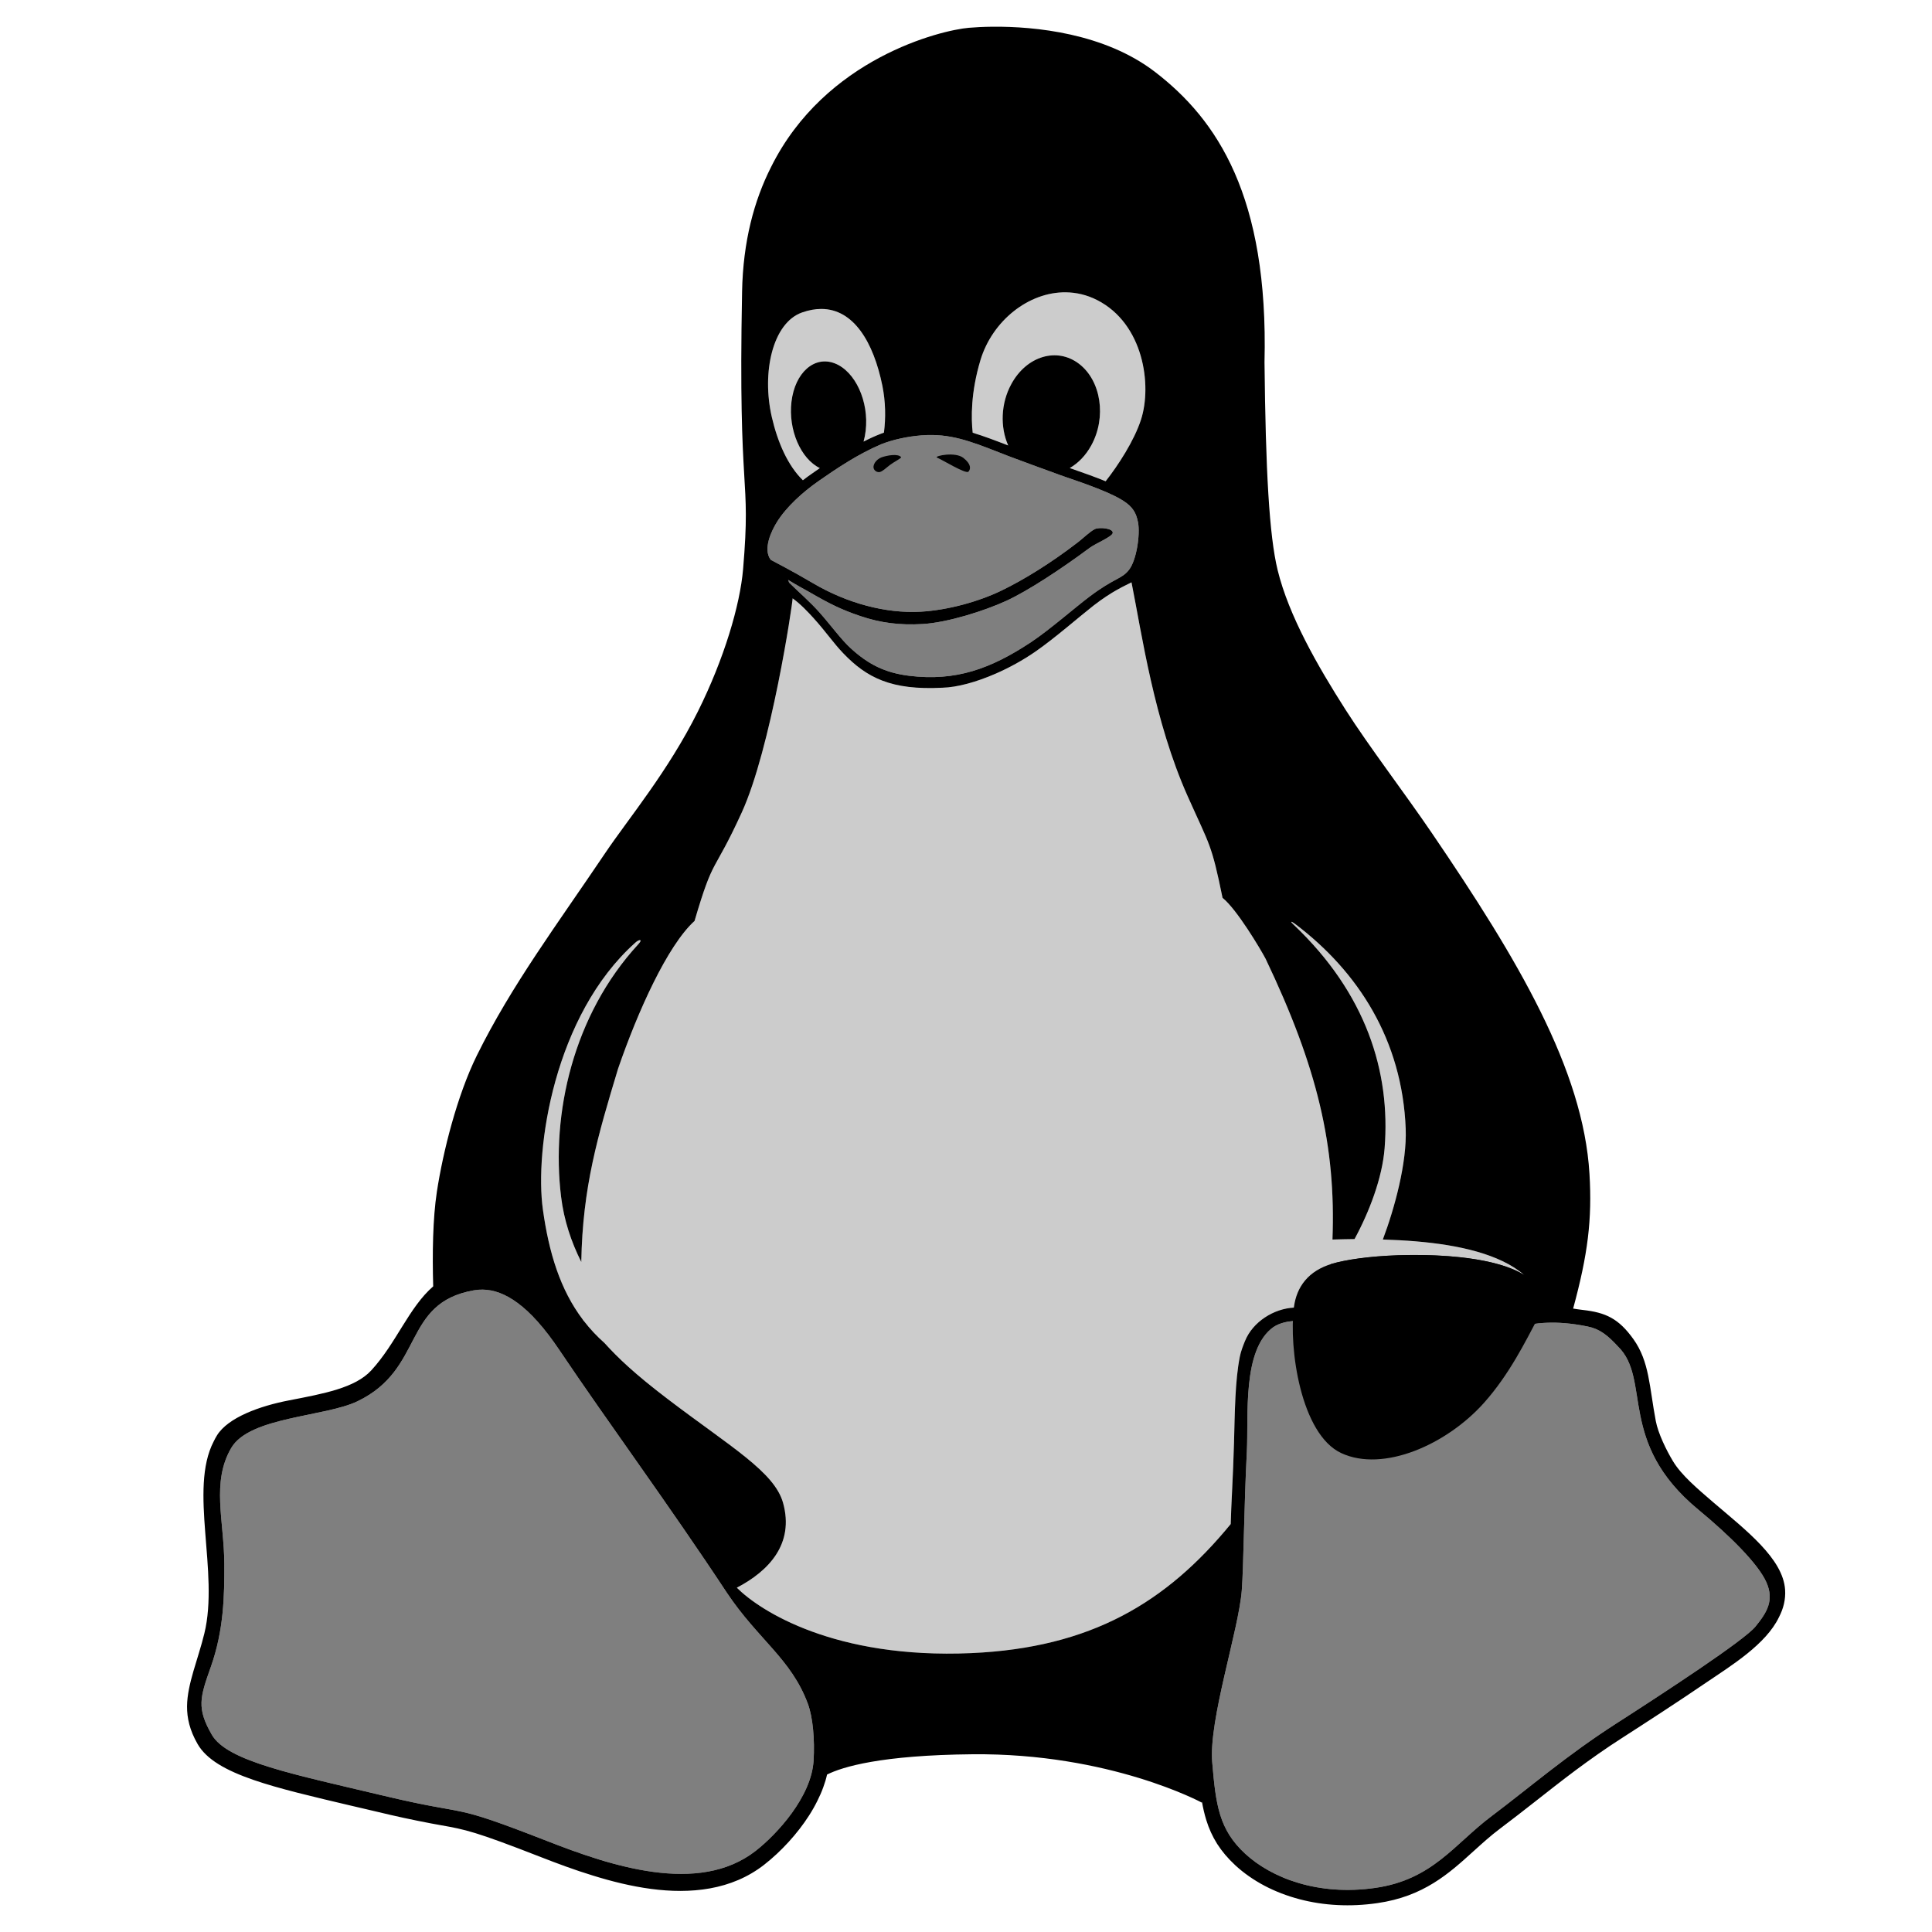
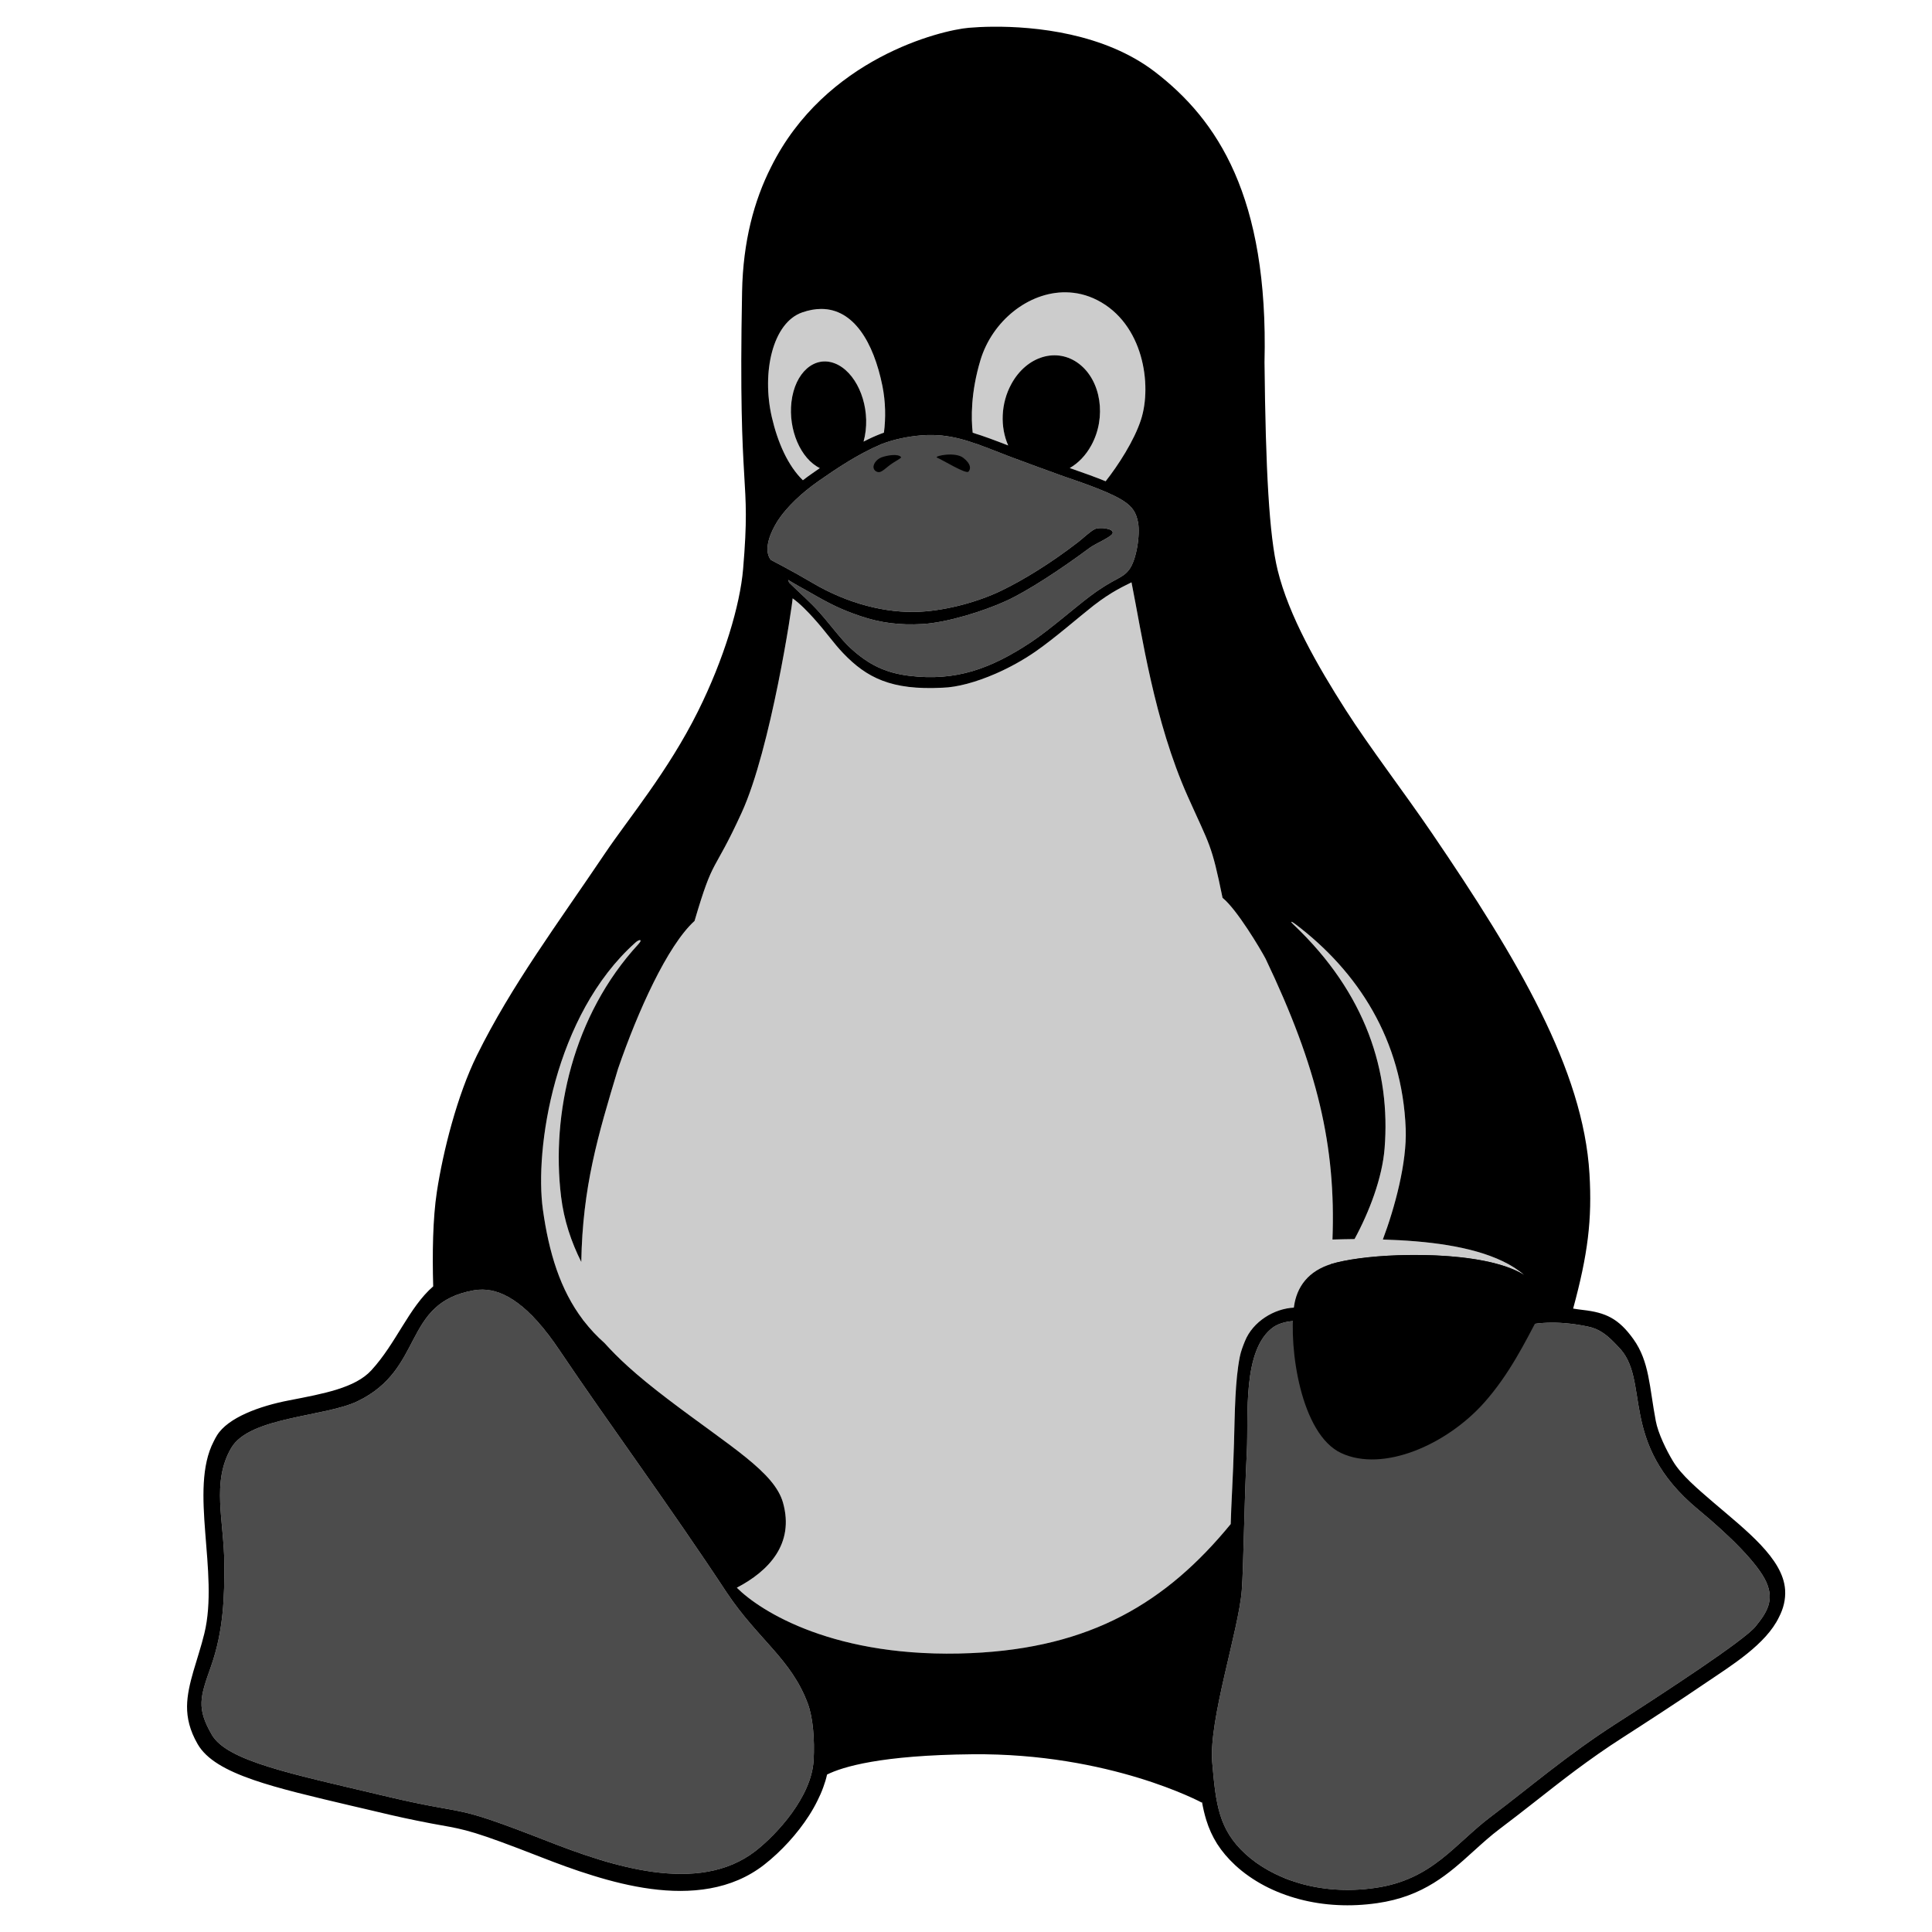
<svg xmlns="http://www.w3.org/2000/svg" width="730" height="730" id="root" version="1.1" viewBox="0 0 730 730">
  <defs id="defs27452" />
  <g transform="translate(160,342.6378)" id="layer1" style="display:inline">
    <path style="fill-opacity:1;fill-rule:evenodd;stroke-width:0.328" d="M 375.139 10.094 C 371.475 10.126 368.368 10.3 366.037 10.504 C 355.614 11.413 311.766 21.934 291.301 63.199 C 284.943 75.766 280.757 91.216 280.393 110.168 C 278.848 190.559 283.892 178.127 280.779 215.016 C 279.634 228.592 273.605 248.949 263.705 268.818 C 252.387 291.535 237.427 309.323 228.639 322.381 C 210.656 349.1 193.293 372.237 180.189 398.783 C 172.743 413.868 167.393 435.076 165.068 450.324 C 163.514 460.517 163.334 473.696 163.682 486.047 C 154.466 494.053 149.733 507.537 140.264 517.816 C 134.156 524.431 122.35 526.581 109.266 529.115 C 98.04 531.264 86.162 535.633 82.01 542.32 C 81.546 543.066 81.129 543.84 80.744 544.635 C 71.29 562.838 82.86 594.08 77.217 617.191 C 74.827 627.017 70.747 636.263 70.674 644.736 C 70.649 649.106 71.639 653.741 74.682 659.004 C 78.013 664.798 85.329 668.926 95.734 672.523 C 105.439 675.879 118.04 678.825 132.693 682.277 L 137.764 683.459 C 144.354 685.029 150.922 686.598 157.561 687.926 C 161.882 688.819 164.393 689.254 166.541 689.641 C 175.884 691.306 179.431 691.957 204.346 701.686 C 210.357 704.028 217.021 706.539 224.07 708.688 C 238 713.009 253.74 716.147 268.273 713.516 C 275.637 712.188 282.589 709.387 288.77 704.559 C 295.167 699.561 301.324 692.826 305.693 685.994 C 306.861 684.172 307.941 682.286 308.887 680.346 C 309.716 678.708 310.452 677.029 311.066 675.316 C 311.652 673.755 312.14 672.136 312.496 670.51 C 318.358 667.587 332.862 663.176 367.398 662.842 C 419.448 662.335 454.115 681.117 454.115 681.117 L 454.141 680.732 C 454.575 683.195 455.107 685.487 455.783 687.684 C 456.773 690.894 458.1 693.841 459.887 696.689 C 461.698 699.514 463.942 702.194 466.791 704.826 C 469.881 707.675 473.598 710.306 477.848 712.551 C 481.807 714.627 486.25 716.365 491.127 717.645 C 495.569 718.804 500.373 719.577 505.467 719.818 C 510.223 720.06 515.194 719.842 520.385 719.094 C 529.148 717.838 535.909 715.062 541.727 711.465 C 547.4 707.964 552.036 703.764 556.768 699.467 L 556.912 699.346 C 560.027 696.521 563.189 693.649 566.689 691.018 C 569.031 689.255 571.18 687.612 573.232 686.02 C 576.274 683.678 577.964 682.35 579.678 680.998 C 584.82 676.966 590.132 672.766 595.443 668.807 C 600.948 664.727 606.789 660.575 613.139 656.52 C 617.943 653.43 623.35 649.929 628.541 646.525 C 633.901 643 639.5 639.307 644.787 635.686 C 654.23 629.272 667.264 621.322 672.201 610.996 C 673.85 607.802 674.736 604.378 674.496 600.697 C 673.724 588.892 659.745 578.244 647.385 567.67 C 641.373 562.504 635.315 557.385 632.152 552.146 C 629.593 547.922 626.502 541.549 625.633 536.914 C 623.193 524.061 623.246 514.457 617.16 505.967 C 611.575 498.175 606.692 495.933 598.084 494.961 C 596.794 494.815 595.582 494.635 594.406 494.443 C 599.999 473.855 601.601 460.784 600.578 443.537 C 598.241 404.138 573.49 362.441 541.145 314.945 C 530.236 298.928 517.473 282.361 508.406 268.16 C 497.903 251.708 486.962 232.681 482.746 215.393 C 479.572 202.375 478.222 177.806 477.789 136.887 C 479.334 74.191 459.925 45.246 436.436 27.188 C 417.35 12.515 391.013 9.955 375.139 10.094 z M 402.738 110.449 C 406.695 110.496 410.689 111.416 414.531 113.369 C 432.097 122.297 435.341 145.474 431.131 158.537 C 428.543 166.566 422.401 175.956 417.764 181.844 C 414.168 180.372 409.728 178.756 404.203 176.85 C 407.388 175.016 410.236 172.122 412.336 168.285 C 418.151 157.693 416.076 143.914 407.752 137.496 C 399.404 131.078 387.941 134.48 382.15 145.072 C 378.097 152.456 377.879 161.408 380.943 168.309 C 375.997 166.403 371.68 164.762 367.529 163.508 L 367.529 163.506 C 366.926 158.149 366.757 148.354 370.473 136.025 C 374.959 121.247 388.607 110.282 402.738 110.449 z M 310.338 116.734 C 322.495 116.756 330.033 129.163 333.412 145.795 C 334.619 151.851 334.714 157.909 333.99 163.459 C 333.532 163.604 333.075 163.797 332.592 163.99 C 330.661 164.738 328.587 165.679 326.295 166.861 C 326.657 165.582 326.921 164.207 327.09 162.76 C 328.393 151.733 323.181 140.319 315.436 137.303 C 307.69 134.287 300.356 140.802 299.053 151.828 C 297.798 162.42 302.551 173.351 309.766 176.873 C 308.848 177.501 307.907 178.153 306.967 178.828 C 305.76 179.649 304.553 180.542 303.371 181.459 C 297.652 175.933 293.816 167.03 291.645 157.668 C 287.711 140.682 291.958 121.933 303.105 118.049 L 303.107 118.049 C 305.679 117.152 308.087 116.73 310.338 116.734 z M 352.406 164.367 C 362.026 164.532 369.852 167.977 381.111 172.35 C 386.859 174.543 393.54 176.931 400.025 179.301 L 400.049 179.326 C 412.723 183.623 420.038 186.447 424.287 189.127 C 428.102 191.541 429.334 193.883 430.01 197.408 C 430.855 201.971 429.455 211.627 426.582 215.32 C 423.806 218.869 421.125 218.314 411.758 225.363 C 406.133 229.588 396.404 238.134 389.379 242.77 C 374.447 252.617 361.21 257.527 343.504 255.342 C 334.336 254.21 328.059 250.989 321.453 244.963 C 317.861 241.685 313.993 236.337 309.771 231.555 C 306.1 227.396 301.891 223.841 298.25 220.215 C 297.941 219.907 298.044 219.388 297.768 219.094 C 301.095 221.171 303.459 222.357 305.918 223.777 C 313.631 228.232 317.924 230.359 325.168 232.809 C 332.66 235.342 339.981 236.298 348.6 235.789 C 358.034 235.232 371.993 230.819 380.287 226.996 C 388.315 223.296 400.664 215.226 411.758 206.986 C 414.007 205.316 420.246 202.796 420.438 201.383 C 420.681 199.579 415.369 199.125 413.721 199.906 C 411.852 200.792 408.862 203.728 407.293 204.887 C 397.152 212.712 386.747 219.134 378.285 223.207 C 369.878 227.254 358.234 230.55 347.803 231.131 C 334.688 231.861 319.998 227.932 307.139 220.328 C 299.184 215.624 291.26 211.565 291.252 211.555 C 288.146 207.555 291.477 200.6 293.58 197.229 C 297.129 191.531 303.261 185.977 309.248 181.801 C 316.057 177.032 324.352 171.488 332.924 167.883 L 332.924 167.859 C 337.479 166.091 342.777 164.935 348.158 164.504 C 349.621 164.387 351.032 164.344 352.406 164.367 z M 427.537 220.039 C 431.422 239.414 436.04 272.384 448.781 300.908 C 457.183 319.717 457.736 318.708 461.936 339.254 C 467.309 343.528 476.311 358.673 478.193 362.244 C 497.863 403.462 504.799 433.068 503.465 468.355 C 506.105 468.308 509.192 468.172 511.809 468.176 C 517.393 457.877 522.272 445.131 523.168 433.887 C 525.463 405.076 516.256 375.385 488.715 349.314 C 487.895 348.539 487.767 348.267 487.99 348.301 C 488.213 348.334 488.788 348.672 489.379 349.119 C 513.161 367.106 529.849 392.965 531.141 426.535 C 531.633 439.325 526.99 456.424 522.5 468.344 C 539.303 468.866 555.79 470.803 567.826 476.562 C 570.818 477.994 573.626 479.763 575.918 481.768 C 565.63 475.316 545.257 473.73 528.248 474.297 C 517.271 474.663 508.133 476.083 502.938 477.59 C 502.531 483.025 501.953 488.617 501.209 494.43 C 497.185 493.595 492.977 493.884 488.967 494.072 C 481.34 494.431 473.37 499.408 470.408 506.713 C 469.683 508.502 468.873 510.537 468.449 512.686 C 466.651 521.814 466.582 533.585 466.26 545.338 C 465.922 557.645 465.177 569.046 465.021 575.859 C 440.749 605.468 412.316 622.628 366.973 624.623 C 315.486 626.889 287.251 608.76 278.406 599.91 C 290.503 593.603 300.203 583.344 295.875 567.832 C 292.624 556.179 276.101 546.718 252.523 528.799 C 239.712 519.062 233.421 512.991 228.383 507.428 C 225.493 504.872 222.943 502.131 220.684 499.219 C 220.537 499.055 220.39 498.892 220.244 498.727 C 220.242 498.698 220.24 498.671 220.238 498.643 C 211.631 487.268 207.401 473.278 205.133 457.062 C 201.961 434.382 209.295 383.621 240.141 356.1 C 240.743 355.563 241.372 355.24 241.732 355.217 C 242.196 355.187 242.217 355.653 241.172 356.789 C 216.473 383.623 208.199 420.899 212 452.15 C 213.079 461.05 215.823 469.231 219.639 476.836 C 220.116 448.539 225.902 429.061 233.537 403.799 C 240.938 382.281 252.178 357.283 262.432 347.979 C 269.815 322.866 269.277 331.029 280.264 307.004 C 291.25 282.979 299.412 228.63 299.492 226.084 C 302.424 228.179 305.301 231.228 307.379 233.523 C 312.07 238.704 314.887 242.949 318.605 246.824 C 327.471 256.063 336.72 260.88 356.164 259.852 C 361.588 259.709 368.785 257.777 376.158 254.566 C 381.281 252.336 386.49 249.489 391.248 246.195 C 398.535 241.153 408.041 232.828 413.18 228.822 C 420.25 223.345 424.883 221.414 427.537 220.039 z M 182.418 487.275 C 190.532 487.407 199.974 493.134 211.373 510.127 C 229.829 537.582 252.917 568.848 274.654 601.828 C 286.524 619.585 299.021 626.847 305.27 643.832 C 307.151 648.923 307.874 657.319 307.416 665.184 C 306.62 678.959 293.521 693.095 285.535 699.344 C 263.87 716.256 230.431 704.893 206.74 695.629 C 168.501 680.695 179.382 686.703 145.221 678.572 C 111.083 670.418 85.847 665.568 80.033 655.459 C 74.219 645.374 75.593 641.321 79.646 629.861 C 84.592 615.941 84.786 602.866 84.762 591.117 C 84.69 574.519 79.792 560.115 87.367 547.111 C 94.267 535.29 122.71 535.409 135.062 529.475 C 160.588 517.218 151.806 492.346 179.02 487.545 C 180.126 487.352 181.259 487.257 182.418 487.275 z M 490.072 499.104 C 490.549 499.096 491.033 499.1 491.521 499.113 C 498.038 499.296 505.545 501.291 512.422 502.072 C 544.387 506.338 538.532 502.913 554.104 504.443 C 568.545 505.863 575.302 496.204 599.896 501.213 C 604.453 502.141 607.369 504.472 611.295 508.701 C 624.162 521.221 610.857 544.904 641.674 570.383 C 653.491 580.138 664.315 590.863 667.396 597.803 C 670.502 604.743 667.59 609.304 663.295 614.594 C 659 619.859 629.153 639.367 610.615 651.281 C 592.077 663.171 577.638 675.668 563.613 686.199 C 549.563 696.73 541.362 710.198 519.693 713.328 C 498.025 716.458 480.482 709.616 470.51 700.443 C 460.561 691.271 459.396 681.905 458.037 665.914 C 456.654 649.899 468.034 615.977 469.199 600.957 C 469.903 591.882 470.048 569.073 471.115 548.617 C 471.819 535.247 469.222 509.865 481.209 501.396 C 483.701 499.779 486.734 499.159 490.072 499.104 z " id="path3216" transform="translate(-160,-342.6378)" />
    <path style="fill-rule:evenodd;stroke-width:0.328;opacity:0.2" d="m 267.536,-122.598 c -2.654,1.375 -7.287,3.305 -14.357,8.783 -5.139,4.005 -14.645,12.33 -21.932,17.372 -4.758,3.294 -9.966,6.142 -15.088,8.372 -7.373,3.211 -14.57,5.142 -19.994,5.284 -19.444,1.028 -28.694,-3.788 -37.559,-13.027 -3.719,-3.875 -6.535,-8.121 -11.226,-13.301 -2.078,-2.295 -4.954,-5.344 -7.886,-7.439 -0.08,2.546 -8.243,56.893 -19.23,80.919 -10.987,24.025 -10.448,15.862 -17.831,40.975 C 92.178,14.645 80.937,39.643 73.536,61.16 65.902,86.422 60.117,105.901 59.639,134.198 55.823,126.593 53.079,118.411 52,109.512 48.2,78.26 56.473,40.985 81.172,14.151 c 1.046,-1.136 1.024,-1.601 0.56,-1.571 -0.361,0.023 -0.989,0.345 -1.591,0.881 -30.846,27.521 -38.18,78.283 -35.008,100.964 2.268,16.215 6.498,30.206 15.105,41.58 0.002,0.028 0.003,0.056 0.005,0.084 0.145,0.166 0.294,0.328 0.441,0.491 2.26,2.912 4.808,5.653 7.698,8.209 2.3e-4,2e-4 3.28e-4,3.3e-4 6.57e-4,6.6e-4 5.039,5.563 11.329,11.635 24.141,21.372 23.577,17.919 40.101,27.38 43.352,39.033 4.328,15.512 -5.373,25.77 -17.47,32.077 8.845,8.849 37.079,26.979 88.566,24.714 45.343,-1.995 73.777,-19.156 98.05,-48.764 0.155,-6.813 0.901,-18.214 1.238,-30.521 0.322,-11.753 0.39,-23.524 2.189,-32.652 0.423,-2.148 1.234,-4.183 1.959,-5.972 2.961,-7.305 10.931,-12.281 18.558,-12.64 4.01,-0.189 8.219,-0.479 12.243,0.356 0.744,-5.813 1.322,-11.404 1.729,-16.839 5.196,-1.507 14.333,-2.928 25.31,-3.294 17.009,-0.567 37.383,1.02 47.671,7.471 -2.292,-2.005 -5.101,-3.773 -8.093,-5.205 -12.036,-5.76 -28.521,-7.697 -45.325,-8.219 4.49,-11.92 9.132,-29.018 8.64,-41.808 -1.291,-33.57 -17.979,-59.429 -41.761,-77.415 -0.591,-0.447 -1.166,-0.786 -1.39,-0.819 -0.223,-0.034 -0.095,0.239 0.725,1.014 27.541,26.07 36.747,55.762 34.452,84.572 -0.896,11.244 -5.775,23.99 -11.359,34.289 -2.617,-0.004 -5.703,0.132 -8.343,0.179 C 344.799,90.43 337.862,60.824 318.193,19.606 316.31,16.035 307.308,0.891 301.935,-3.384 297.735,-23.929 297.182,-22.921 288.78,-41.729 276.039,-70.253 271.421,-103.223 267.536,-122.598 Z" id="path3224" />
    <path d="m 421.157,155.261 c 0.424,-0.795 1.281,-3.985 1.346,-4.632 1.621,-16.151 -29.799,-19.786 -54.255,-18.97 -11.097,0.37 -19.746,1.679 -24.91,3.204 -8.998,2.656 -13.429,8.75 -14.425,16.374 -2.018,15.434 2.562,48.037 17.875,55.171 15.836,7.376 39.817,-3.153 53.974,-19.035 9.586,-10.754 15.691,-23.275 20.396,-32.111 z" style="fill-opacity:1;fill-rule:evenodd;stroke-width:0.328" id="path3232" />
  </g>
  <g id="layer2" style="display:inline">
-     <path d="m -24.937,186.837 c -12.352,5.935 -40.796,5.814 -47.696,17.636 -7.575,13.003 -2.678,27.407 -2.606,44.005 0.024,11.749 -0.169,24.825 -5.114,38.746 -4.053,11.46 -5.428,15.513 0.386,25.598 5.814,10.109 31.049,14.958 65.187,23.113 34.162,8.131 23.281,2.123 61.52,17.057 23.691,9.264 57.129,20.628 78.794,3.715 7.986,-6.249 21.086,-20.386 21.882,-34.162 0.458,-7.865 -0.266,-16.261 -2.147,-21.351 -6.249,-16.985 -18.746,-24.247 -30.615,-42.003 C 92.917,226.21 69.829,194.944 51.372,167.489 38.345,148.068 27.874,143.363 19.02,144.907 c -27.214,4.801 -18.432,29.674 -43.957,41.931 v 0 0 h 3.29e-4 z" style="display:inline;fill-rule:evenodd;stroke-width:0.328;opacity:0.5" id="path3218" transform="translate(160,342.6378)" />
-     <path d="m 321.209,158.759 c -11.987,8.468 -9.391,33.85 -10.094,47.22 -1.068,20.456 -1.214,43.265 -1.917,52.34 -1.165,15.02 -12.545,48.943 -11.162,64.958 1.359,15.991 2.523,25.357 12.472,34.529 9.973,9.172 27.517,16.015 49.185,12.885 21.669,-3.13 29.87,-16.598 43.92,-27.128 14.025,-10.531 28.463,-23.028 47.001,-34.918 18.538,-11.914 48.385,-31.423 52.68,-36.689 4.295,-5.29 7.207,-9.851 4.101,-16.791 -3.082,-6.94 -13.904,-17.665 -25.721,-27.42 -30.816,-25.478 -17.512,-49.162 -30.38,-61.682 -3.926,-4.23 -6.843,-6.561 -11.399,-7.488 -24.594,-5.009 -31.351,4.651 -45.792,3.232 -15.571,-1.53 -9.717,1.893 -41.682,-2.372 -11.003,-1.25 -23.616,-5.607 -31.212,-0.676 v 0 z" style="display:inline;fill-rule:evenodd;stroke-width:0.328;opacity:0.5" id="path3220" transform="translate(160,342.6378)" />
+     <path d="m -24.937,186.837 c -12.352,5.935 -40.796,5.814 -47.696,17.636 -7.575,13.003 -2.678,27.407 -2.606,44.005 0.024,11.749 -0.169,24.825 -5.114,38.746 -4.053,11.46 -5.428,15.513 0.386,25.598 5.814,10.109 31.049,14.958 65.187,23.113 34.162,8.131 23.281,2.123 61.52,17.057 23.691,9.264 57.129,20.628 78.794,3.715 7.986,-6.249 21.086,-20.386 21.882,-34.162 0.458,-7.865 -0.266,-16.261 -2.147,-21.351 -6.249,-16.985 -18.746,-24.247 -30.615,-42.003 C 92.917,226.21 69.829,194.944 51.372,167.489 38.345,148.068 27.874,143.363 19.02,144.907 c -27.214,4.801 -18.432,29.674 -43.957,41.931 v 0 0 h 3.29e-4 z" style="display:inline;fill-rule:evenodd;stroke-width:0.328;opacity:0.7" id="path3218" transform="translate(160,342.6378)" />
+     <path d="m 321.209,158.759 c -11.987,8.468 -9.391,33.85 -10.094,47.22 -1.068,20.456 -1.214,43.265 -1.917,52.34 -1.165,15.02 -12.545,48.943 -11.162,64.958 1.359,15.991 2.523,25.357 12.472,34.529 9.973,9.172 27.517,16.015 49.185,12.885 21.669,-3.13 29.87,-16.598 43.92,-27.128 14.025,-10.531 28.463,-23.028 47.001,-34.918 18.538,-11.914 48.385,-31.423 52.68,-36.689 4.295,-5.29 7.207,-9.851 4.101,-16.791 -3.082,-6.94 -13.904,-17.665 -25.721,-27.42 -30.816,-25.478 -17.512,-49.162 -30.38,-61.682 -3.926,-4.23 -6.843,-6.561 -11.399,-7.488 -24.594,-5.009 -31.351,4.651 -45.792,3.232 -15.571,-1.53 -9.717,1.893 -41.682,-2.372 -11.003,-1.25 -23.616,-5.607 -31.212,-0.676 v 0 z" style="display:inline;fill-rule:evenodd;stroke-width:0.328;opacity:0.7" id="path3220" transform="translate(160,342.6378)" />
  </g>
  <g id="layer4" style="display:inline">
    <path style="display:inline;fill-rule:evenodd;stroke-width:0.328;opacity:0.2" d="m 242.737,-232.189 c -14.132,-0.167 -27.778,10.796 -32.265,25.575 -3.716,12.329 -3.547,22.125 -2.944,27.482 v 6.6e-4 c 4.151,1.255 8.469,2.896 13.415,4.802 -3.064,-6.901 -2.847,-15.853 1.207,-23.236 5.791,-10.592 17.252,-13.994 25.6,-7.576 8.324,6.418 10.399,20.195 4.584,30.788 -2.099,3.836 -4.947,6.732 -8.132,8.565 5.525,1.906 9.965,3.523 13.56,4.994 4.638,-5.888 10.779,-15.279 13.367,-23.308 4.211,-13.063 0.966,-36.24 -16.6,-45.168 -3.842,-1.953 -7.837,-2.872 -11.794,-2.919 z" id="path972" transform="translate(160,342.6378)" />
    <path style="display:inline;fill-rule:evenodd;stroke-width:0.328;opacity:0.2" d="m 150.339,-225.903 c -2.251,-0.004 -4.661,0.417 -7.232,1.314 h -6.6e-4 c -11.147,3.884 -15.394,22.632 -11.461,39.619 2.172,9.362 6.008,18.265 11.726,23.79 1.182,-0.917 2.388,-1.809 3.595,-2.63 0.941,-0.675 1.881,-1.327 2.798,-1.955 -7.214,-3.522 -11.967,-14.452 -10.713,-25.045 1.303,-11.026 8.638,-17.541 16.383,-14.525 7.745,3.016 12.957,14.429 11.654,25.455 -0.168,1.447 -0.434,2.823 -0.796,4.102 2.292,-1.182 4.367,-2.123 6.297,-2.872 0.483,-0.193 0.941,-0.387 1.399,-0.531 0.724,-5.55 0.627,-11.606 -0.579,-17.662 -3.38,-16.632 -10.916,-29.039 -23.073,-29.061 z" id="path970" transform="translate(160,342.6378)" />
  </g>
  <g id="layer3" style="display:inline">
-     <path d="m 137.765,-123.546 c 0.278,0.294 0.175,0.816 0.484,1.124 3.641,3.626 7.851,7.18 11.522,11.339 4.221,4.782 8.089,10.13 11.682,13.408 6.606,6.026 12.882,9.247 22.05,10.378 17.706,2.185 30.944,-2.724 45.876,-12.572 7.025,-4.635 16.754,-13.181 22.379,-17.406 9.367,-7.05 12.046,-6.494 14.823,-10.043 2.873,-3.693 4.273,-13.35 3.428,-17.913 -0.676,-3.525 -1.907,-5.866 -5.722,-8.281 -4.249,-2.68 -11.564,-5.504 -24.238,-9.801 l -0.024,-0.024 c -6.486,-2.37 -13.168,-4.758 -18.915,-6.952 -12.867,-4.997 -21.252,-8.783 -32.953,-7.846 -5.381,0.431 -10.678,1.587 -15.234,3.355 v 0.024 c -8.572,3.606 -16.867,9.15 -23.675,13.919 -5.987,4.177 -12.119,9.729 -15.668,15.427 -2.103,3.371 -5.433,10.328 -2.327,14.327 0.008,0.01 7.933,4.07 15.887,8.773 12.859,7.604 27.549,11.531 40.664,10.801 10.431,-0.581 22.075,-3.876 30.482,-7.922 8.462,-4.073 18.866,-10.496 29.007,-18.321 1.569,-1.159 4.559,-4.095 6.428,-4.98 1.648,-0.781 6.961,-0.328 6.717,1.476 -0.191,1.413 -6.43,3.934 -8.679,5.605 -11.094,8.239 -23.445,16.31 -31.472,20.01 -8.294,3.823 -22.253,8.236 -31.687,8.793 -8.619,0.509 -15.938,-0.448 -23.43,-2.981 -7.244,-2.449 -11.538,-4.576 -19.251,-9.031 -2.46,-1.421 -4.825,-2.607 -8.154,-4.685 z" style="display:inline;fill-rule:evenodd;stroke-width:0.328;opacity:0.5" id="path3222" transform="translate(160,342.6378)" />
+     <path d="m 137.765,-123.546 c 0.278,0.294 0.175,0.816 0.484,1.124 3.641,3.626 7.851,7.18 11.522,11.339 4.221,4.782 8.089,10.13 11.682,13.408 6.606,6.026 12.882,9.247 22.05,10.378 17.706,2.185 30.944,-2.724 45.876,-12.572 7.025,-4.635 16.754,-13.181 22.379,-17.406 9.367,-7.05 12.046,-6.494 14.823,-10.043 2.873,-3.693 4.273,-13.35 3.428,-17.913 -0.676,-3.525 -1.907,-5.866 -5.722,-8.281 -4.249,-2.68 -11.564,-5.504 -24.238,-9.801 l -0.024,-0.024 c -6.486,-2.37 -13.168,-4.758 -18.915,-6.952 -12.867,-4.997 -21.252,-8.783 -32.953,-7.846 -5.381,0.431 -10.678,1.587 -15.234,3.355 v 0.024 c -8.572,3.606 -16.867,9.15 -23.675,13.919 -5.987,4.177 -12.119,9.729 -15.668,15.427 -2.103,3.371 -5.433,10.328 -2.327,14.327 0.008,0.01 7.933,4.07 15.887,8.773 12.859,7.604 27.549,11.531 40.664,10.801 10.431,-0.581 22.075,-3.876 30.482,-7.922 8.462,-4.073 18.866,-10.496 29.007,-18.321 1.569,-1.159 4.559,-4.095 6.428,-4.98 1.648,-0.781 6.961,-0.328 6.717,1.476 -0.191,1.413 -6.43,3.934 -8.679,5.605 -11.094,8.239 -23.445,16.31 -31.472,20.01 -8.294,3.823 -22.253,8.236 -31.687,8.793 -8.619,0.509 -15.938,-0.448 -23.43,-2.981 -7.244,-2.449 -11.538,-4.576 -19.251,-9.031 -2.46,-1.421 -4.825,-2.607 -8.154,-4.685 z" style="display:inline;fill-rule:evenodd;stroke-width:0.328;opacity:0.7" id="path3222" transform="translate(160,342.6378)" />
    <path transform="translate(160,342.6378)" d="m 180.519,-169.829 c -1.038,-1.545 -5.36,-0.748 -7.436,0 -2.052,0.773 -3.646,3.018 -2.8,4.539 0.434,0.772 1.376,1.159 2.1,1.014 1.111,-0.241 2.294,-1.473 3.79,-2.607 1.593,-1.231 3.911,-2.317 4.345,-2.945 v 0 z" style="display:inline;fill-opacity:1;fill-rule:evenodd;stroke-width:0.328" id="path3234" />
    <path transform="translate(160,342.6378)" d="m 193.942,-169.781 c -0.628,-0.652 7.026,-2.221 10.043,0.145 3.042,2.366 2.849,4.225 1.931,5.215 -0.965,1.014 -9.874,-4.514 -11.974,-5.36 v 3.3e-4 z" style="display:inline;fill-opacity:1;fill-rule:evenodd;stroke-width:0.328" id="path3236" />
  </g>
</svg>
